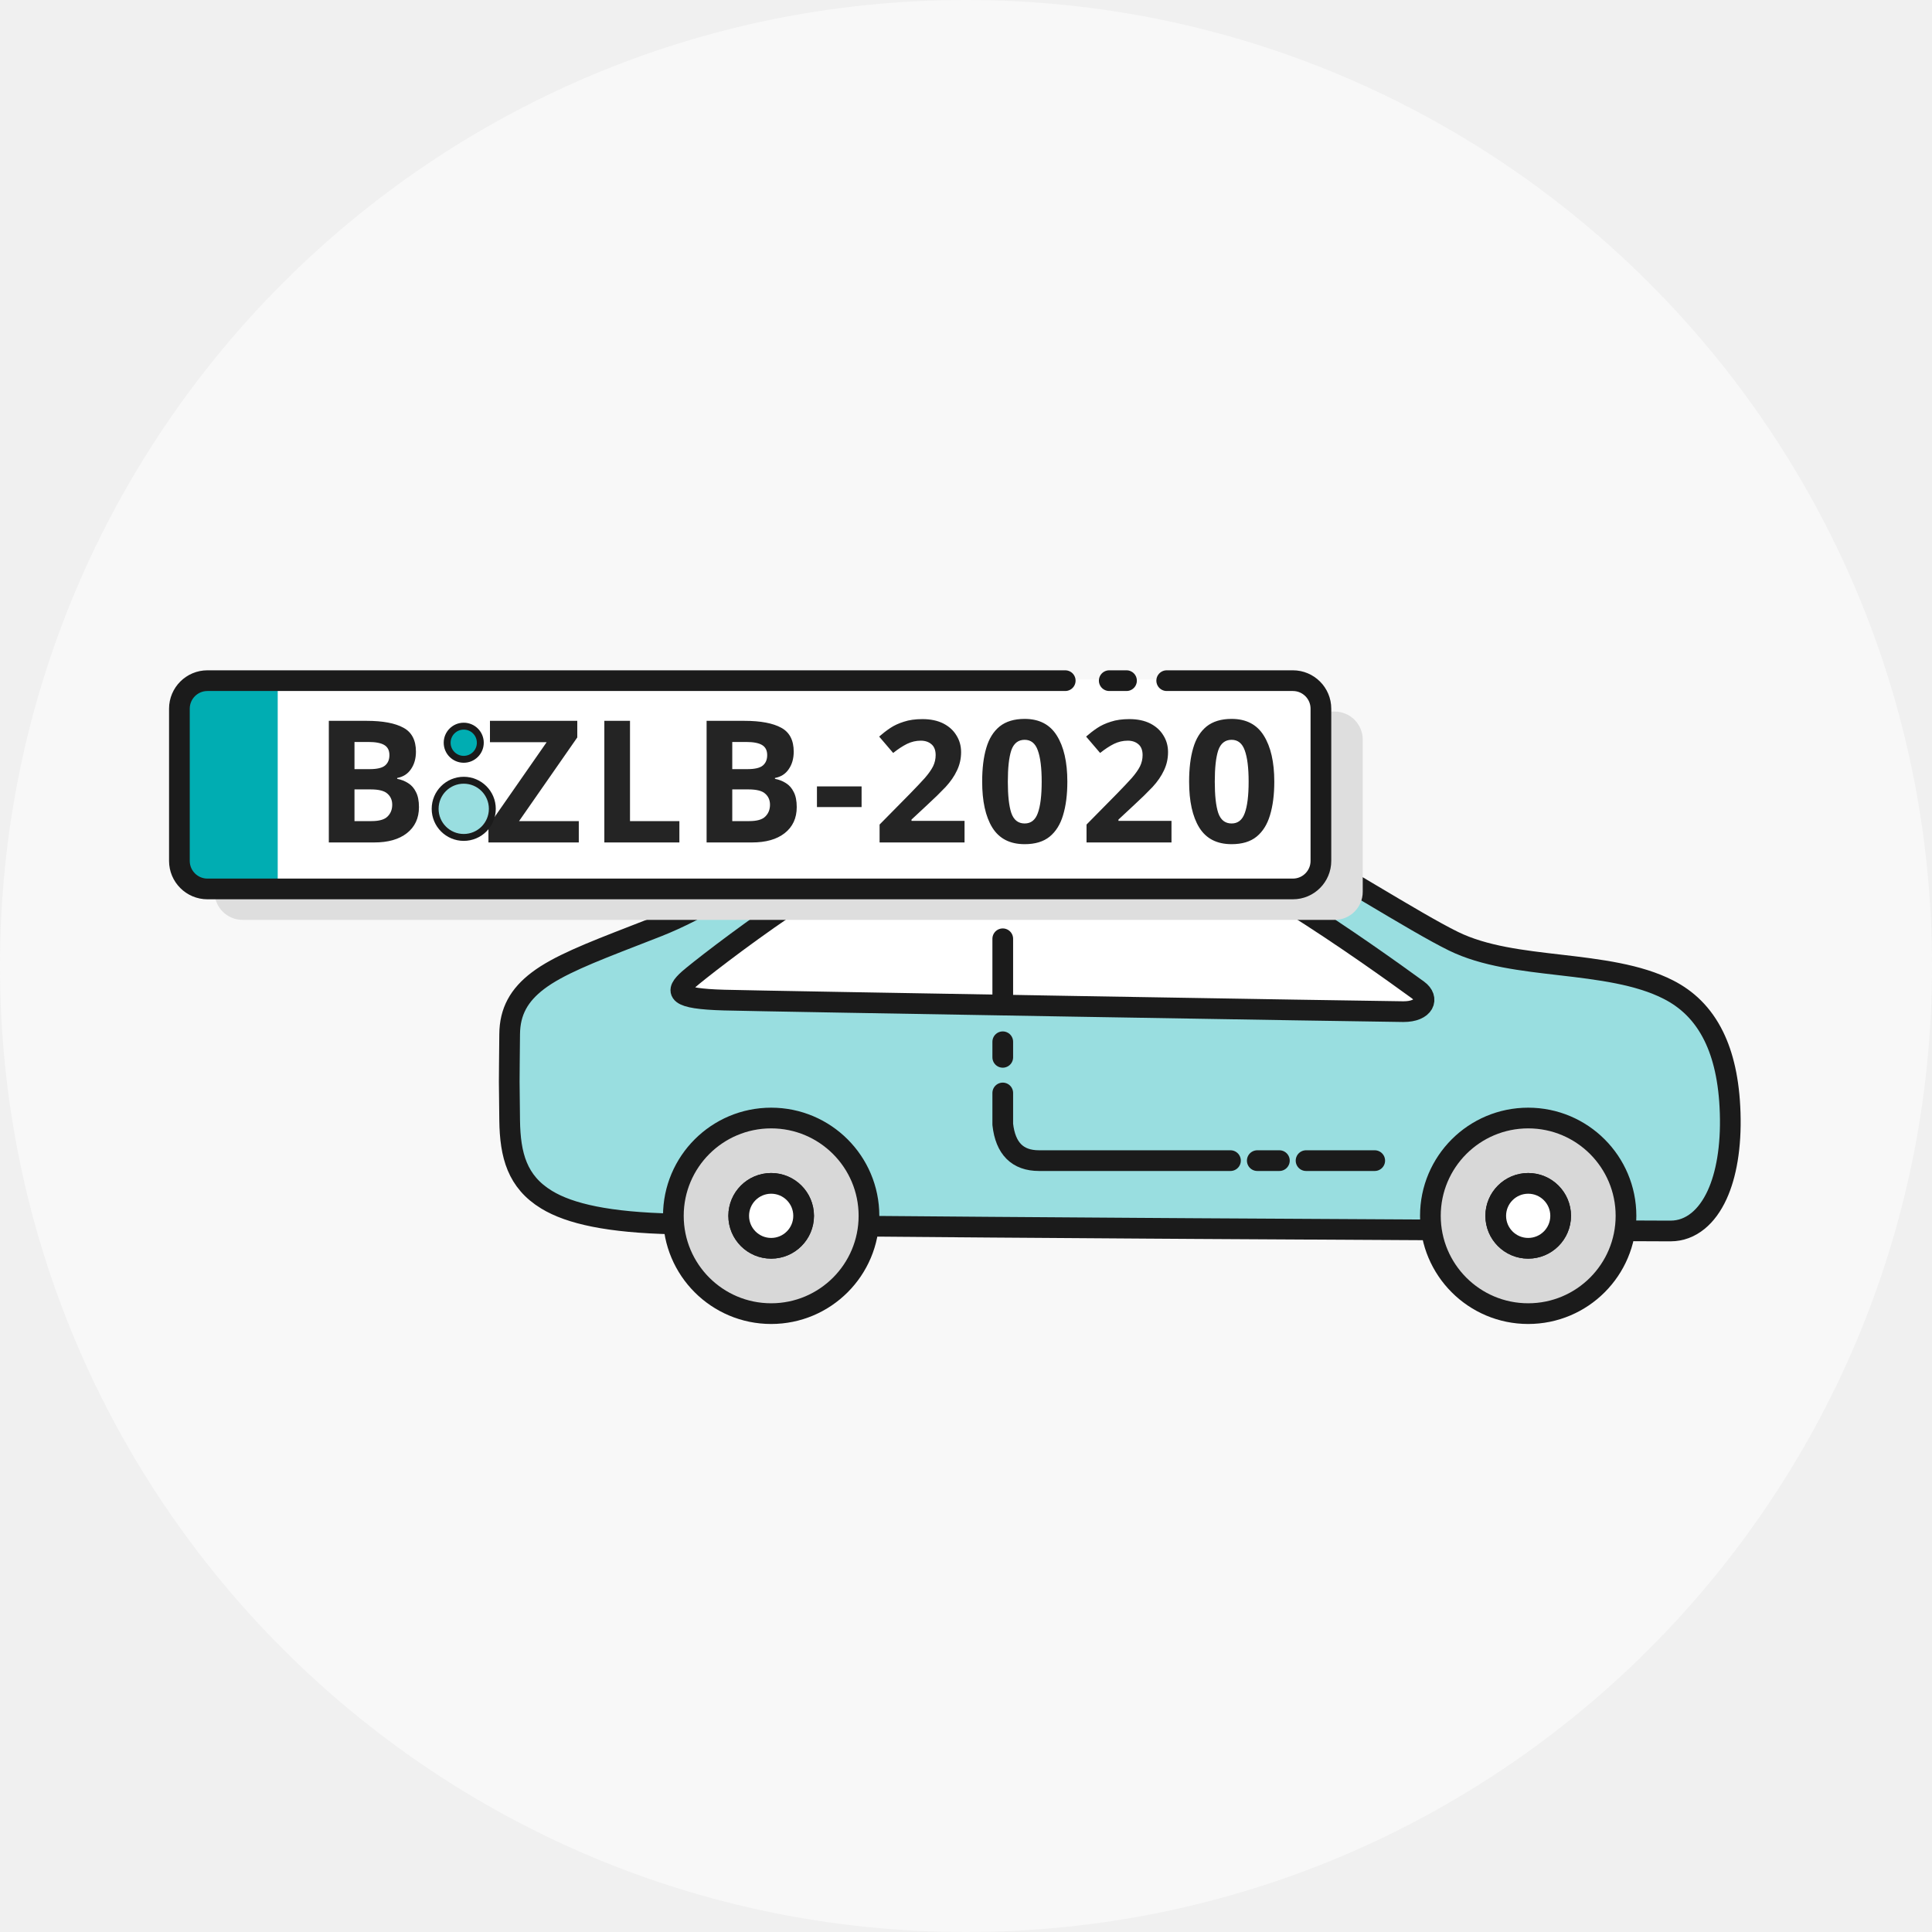
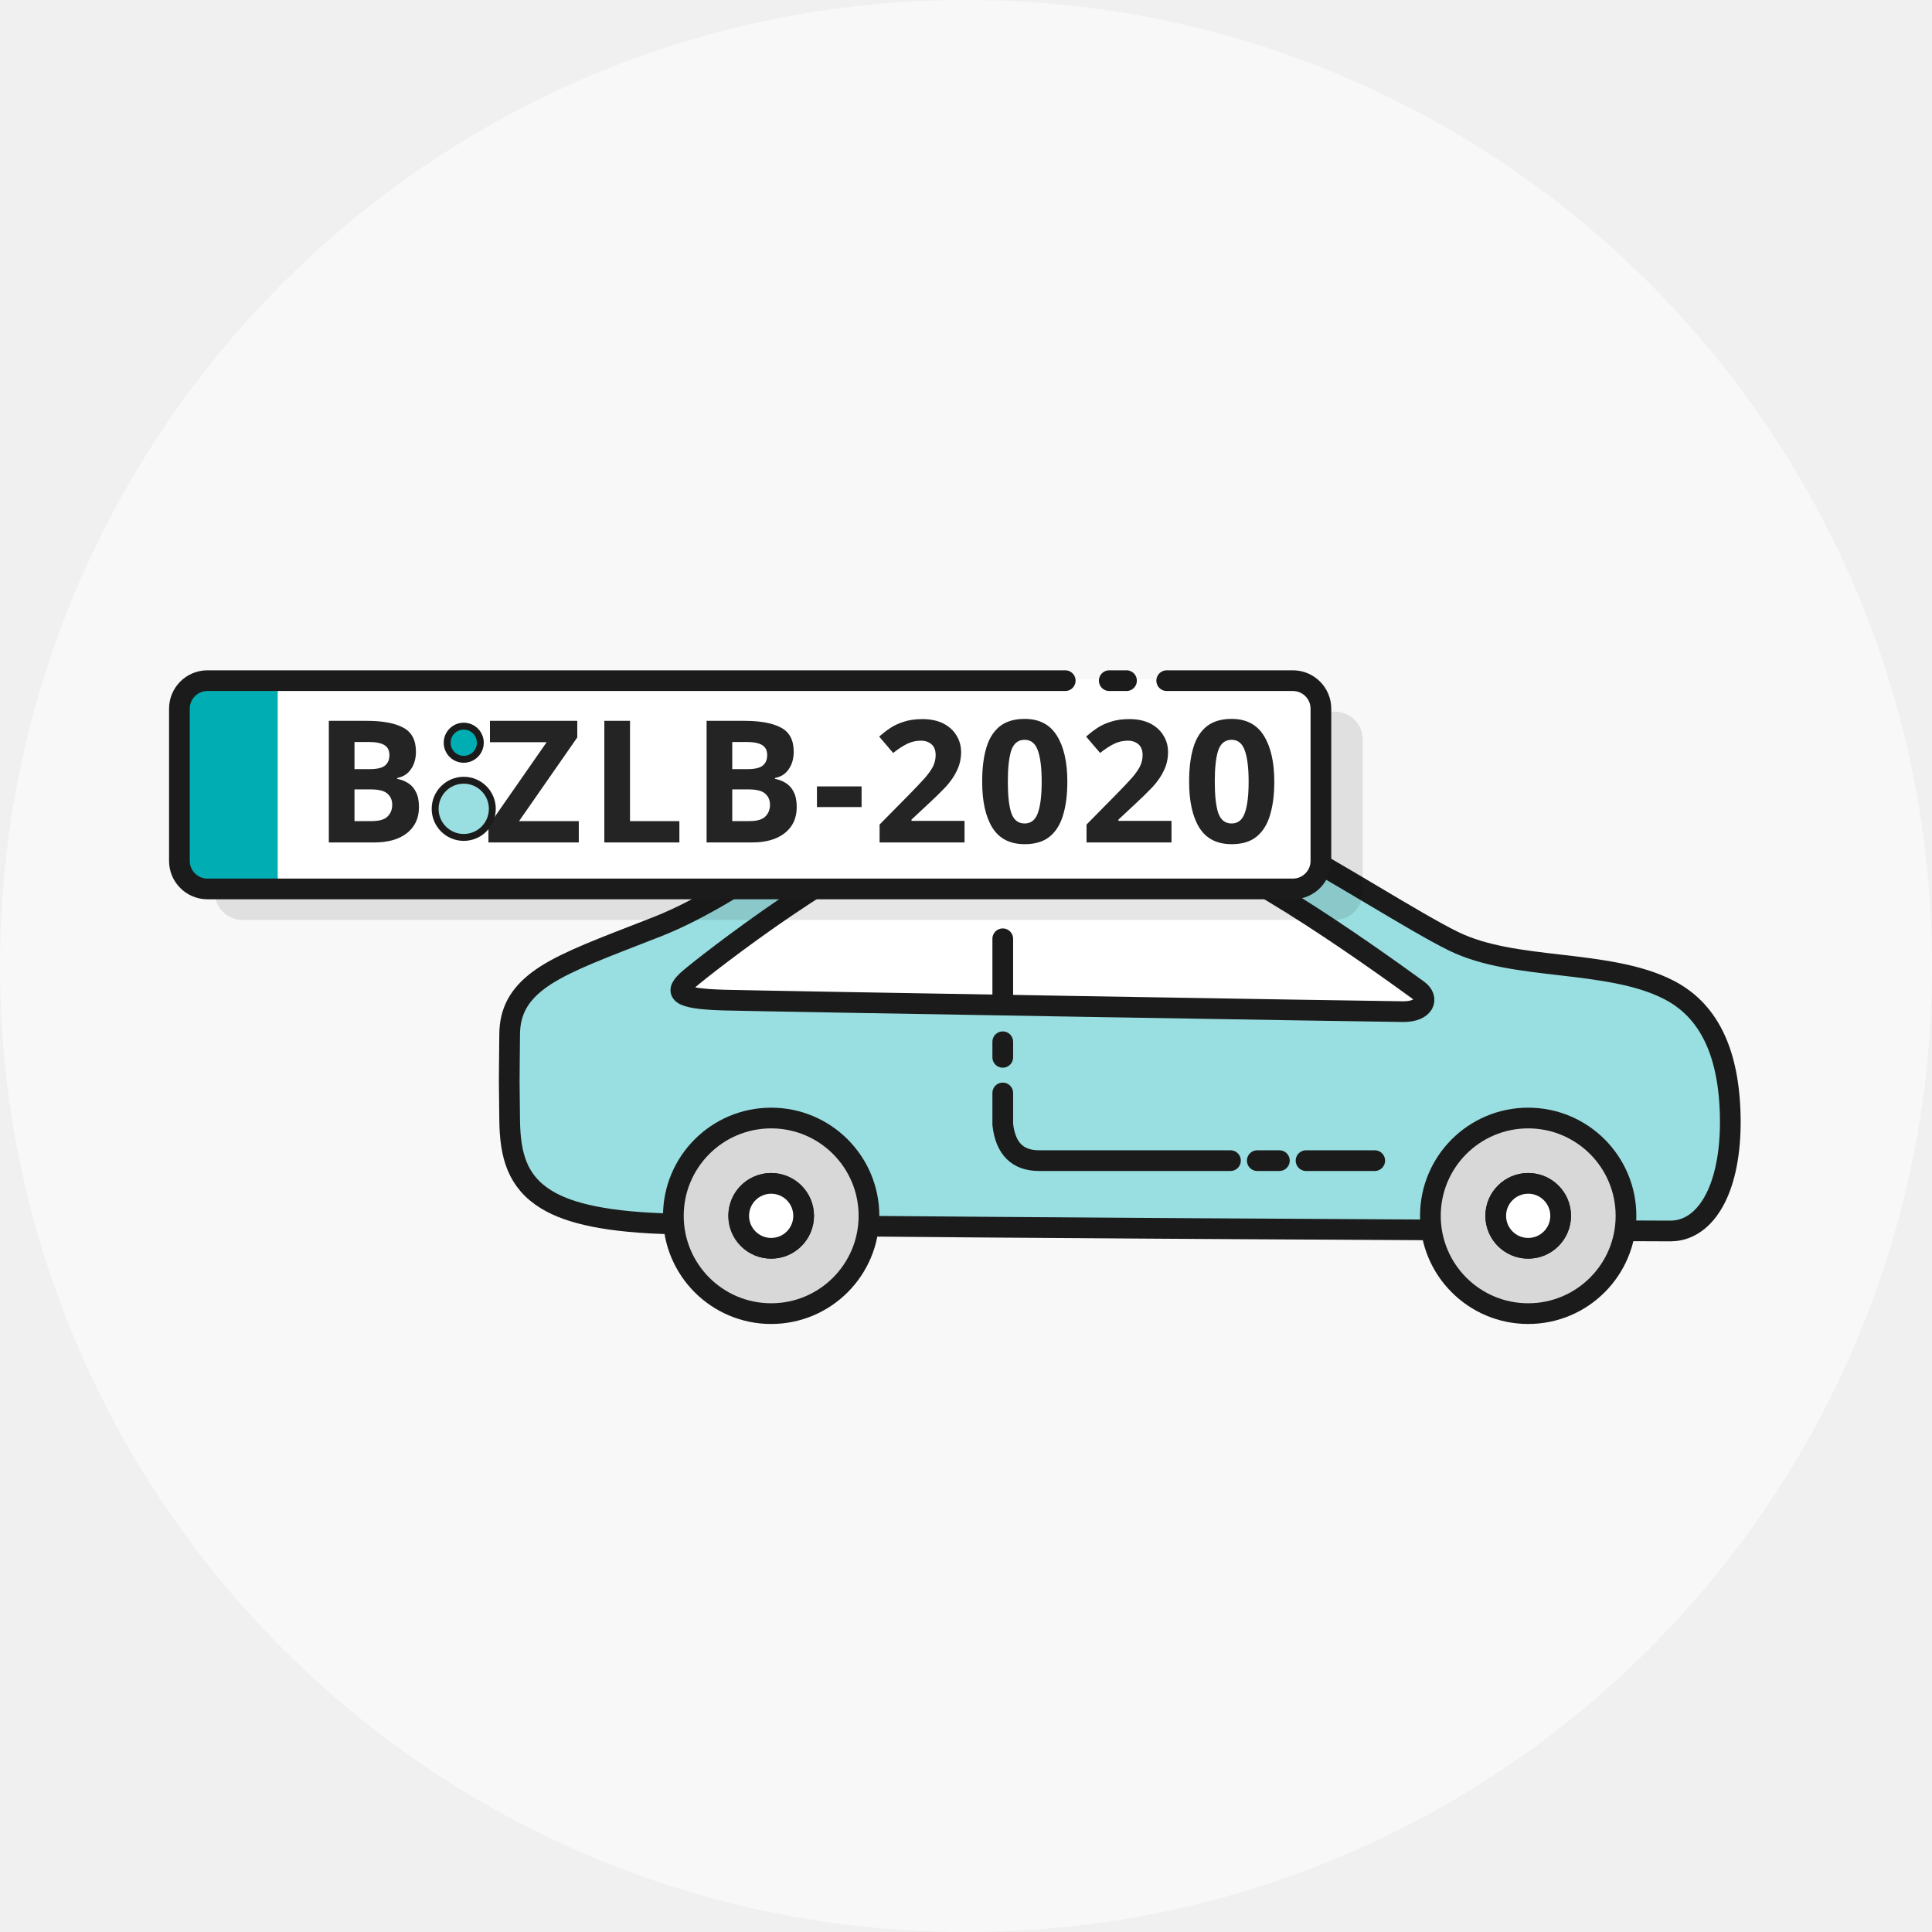
<svg xmlns="http://www.w3.org/2000/svg" xmlns:xlink="http://www.w3.org/1999/xlink" width="140px" height="140px" viewBox="0 0 140 140" version="1.1">
  <defs>
    <rect id="path-1" x="0.609" y="1.242" width="82.56" height="15.158" rx="2.032" />
  </defs>
-   <g id="Symbols" stroke="none" stroke-width="1" fill="none" fill-rule="evenodd">
+   <g id="vignette_kfz" stroke="none" stroke-width="1" fill="none" fill-rule="evenodd">
    <g id="vignette_faehigkeit">
      <circle id="Oval" fill="#F8F8F8" cx="70" cy="70" r="70" />
      <g id="icon_kfz" transform="translate(13, 48)">
        <g id="Auto" transform="translate(24.65166, 10.3525)" stroke="#1B1B1B">
          <path d="M46.73,-0.75 C48.89,-0.75 53.561,1.707 58.13,4.348 L58.851,4.766 C59.809,5.324 60.757,5.885 61.669,6.428 C64.084,7.864 66.246,9.152 67.674,9.852 C69.917,10.951 72.684,11.256 75.399,11.571 C78.264,11.903 81.072,12.248 83.253,13.363 C84.578,14.04 85.729,15.092 86.537,16.742 C87.21,18.113 87.647,19.915 87.723,22.29 C87.803,24.779 87.432,26.798 86.784,28.217 C86.407,29.043 85.933,29.677 85.402,30.111 C84.808,30.597 84.138,30.845 83.425,30.848 C83.305,30.848 83.137,30.848 82.921,30.848 C78.512,30.839 63.937,30.769 48.943,30.675 L45.191,30.651 C30.195,30.554 15.592,30.436 11.13,30.338 C6.441,30.234 3.64,29.605 1.96,28.583 C-0.176,27.282 -0.686,25.364 -0.72,22.832 C-0.739,21.376 -0.748,20.602 -0.75,20.053 L-0.749,19.859 C-0.748,19.251 -0.745,19.026 -0.741,18.738 C-0.735,18.283 -0.727,17.673 -0.72,16.592 C-0.709,14.934 -0.028,13.742 1.332,12.711 C2.783,11.611 5.09,10.699 8.223,9.483 C8.788,9.264 9.381,9.034 10,8.79 C13.122,7.561 16.413,5.423 19.357,3.516 C22.854,1.251 25.898,-0.629 27.694,-0.629 C29.25,-0.629 32.78,-0.657 36.465,-0.685 L36.465,-0.685 L37.477,-0.693 C40.844,-0.72 44.201,-0.745 46.179,-0.749 L46.179,-0.749 Z" id="Path-2" stroke-width="1.5" fill="#99DEE0" />
          <circle id="Oval" stroke-width="1.5" fill="#D8D8D8" cx="73.087" cy="29.751" r="7.087" />
          <circle id="Oval" stroke-width="0.5" fill="#D8D8D8" cx="73.087" cy="29.751" r="2.852" />
          <circle id="Oval" stroke-width="1.5" fill="#FFFFFF" cx="73.087" cy="29.751" r="2.352" />
          <circle id="Oval" stroke-width="1.5" fill="#D8D8D8" cx="18.23" cy="29.751" r="7.087" />
          <circle id="Oval" stroke-width="0.5" fill="#D8D8D8" cx="18.23" cy="29.751" r="2.852" />
          <circle id="Oval" stroke-width="1.5" fill="#FFFFFF" cx="18.23" cy="29.751" r="2.352" />
          <path d="M12.27,12.597 C13.304,11.68 24.584,2.898 28.183,2.898 C31.783,2.898 42.589,2.777 46.47,2.777 C50.351,2.777 61.707,10.921 65.101,13.385 C65.941,13.995 65.57,14.96 64.041,14.955 C62.512,14.95 17.872,14.201 14.835,14.118 C11.278,14.02 11.237,13.515 12.27,12.597 Z" id="Path" stroke-width="1.5" fill="#FFFFFF" />
          <path d="M35.012,9.675 L35.012,14.257 M35.012,17.138 L35.012,18.266 M35.012,20.848 C35.012,21.354 35.012,22.112 35.012,23.123 C35.207,24.875 36.083,25.751 37.64,25.751 C38.68,25.751 42.836,25.751 50.108,25.751 C50.519,25.751 50.987,25.751 51.513,25.751 M53.455,25.751 C53.955,25.751 54.489,25.751 55.057,25.751 M56.99,25.751 C57.893,25.751 59.552,25.751 61.966,25.751" id="Shape" stroke-width="1.5" stroke-linecap="round" stroke-linejoin="round" />
        </g>
        <g id="KFZ-Kennzeichen">
-           <rect id="Rectangle" fill="#DEDEDE" style="mix-blend-mode: normal;" x="2.544" y="3.564" width="83.205" height="15.093" rx="2.032" />
+           <rect id="Rectangle" fill-opacity="0.1" fill="#000000" x="2.544" y="3.564" width="83.205" height="15.093" rx="2.032" />
          <g id="Rectangle">
            <use fill="#FFFFFF" fill-rule="evenodd" style="mix-blend-mode: normal;" xlink:href="#path-1" />
            <rect stroke="#FFFFFF" stroke-width="0.5" stroke-linejoin="square" x="0.859" y="1.492" width="82.06" height="14.658" rx="2.032" />
          </g>
          <path d="M2.319,1.323 L7.124,1.323 L7.124,1.323 L7.124,16.416 L2.319,16.416 C1.196,16.416 0.287,15.506 0.287,14.384 L0.287,3.354 C0.287,2.232 1.196,1.323 2.319,1.323 Z" id="Rectangle" fill="#00ADB2" />
          <path d="M71.544,1.323 L74.911,1.323 L80.686,1.323 C81.808,1.323 82.718,2.232 82.718,3.354 L82.718,14.384 C82.718,15.506 81.808,16.416 80.686,16.416 L2.032,16.416 C0.91,16.416 0,15.506 0,14.384 L0,3.354 C0,2.232 0.91,1.323 2.032,1.323 L64.191,1.323" id="Path" stroke="#1B1B1B" stroke-width="1.5" stroke-linecap="round" stroke-linejoin="round" />
          <line x1="67.38" y1="1.323" x2="68.631" y2="1.323" id="Path" stroke="#1B1B1B" stroke-width="1.5" stroke-linecap="round" stroke-linejoin="round" />
          <text id="B-ZLB-2020" font-family="PTSans-Bold, PT Sans" font-size="12.336" font-weight="bold" letter-spacing="0.441" fill="#242424">
            <tspan x="9.72" y="13.048">B  ZLB-2020</tspan>
          </text>
          <circle id="Oval" stroke="#1B1B1B" stroke-width="0.5" fill="#99DEE0" cx="20.604" cy="10.611" r="2.072" />
          <circle id="Oval-Copy-4" stroke="#1B1B1B" stroke-width="0.5" fill="#00ADB2" cx="20.604" cy="5.821" r="1.201" />
        </g>
      </g>
    </g>
  </g>
</svg>
